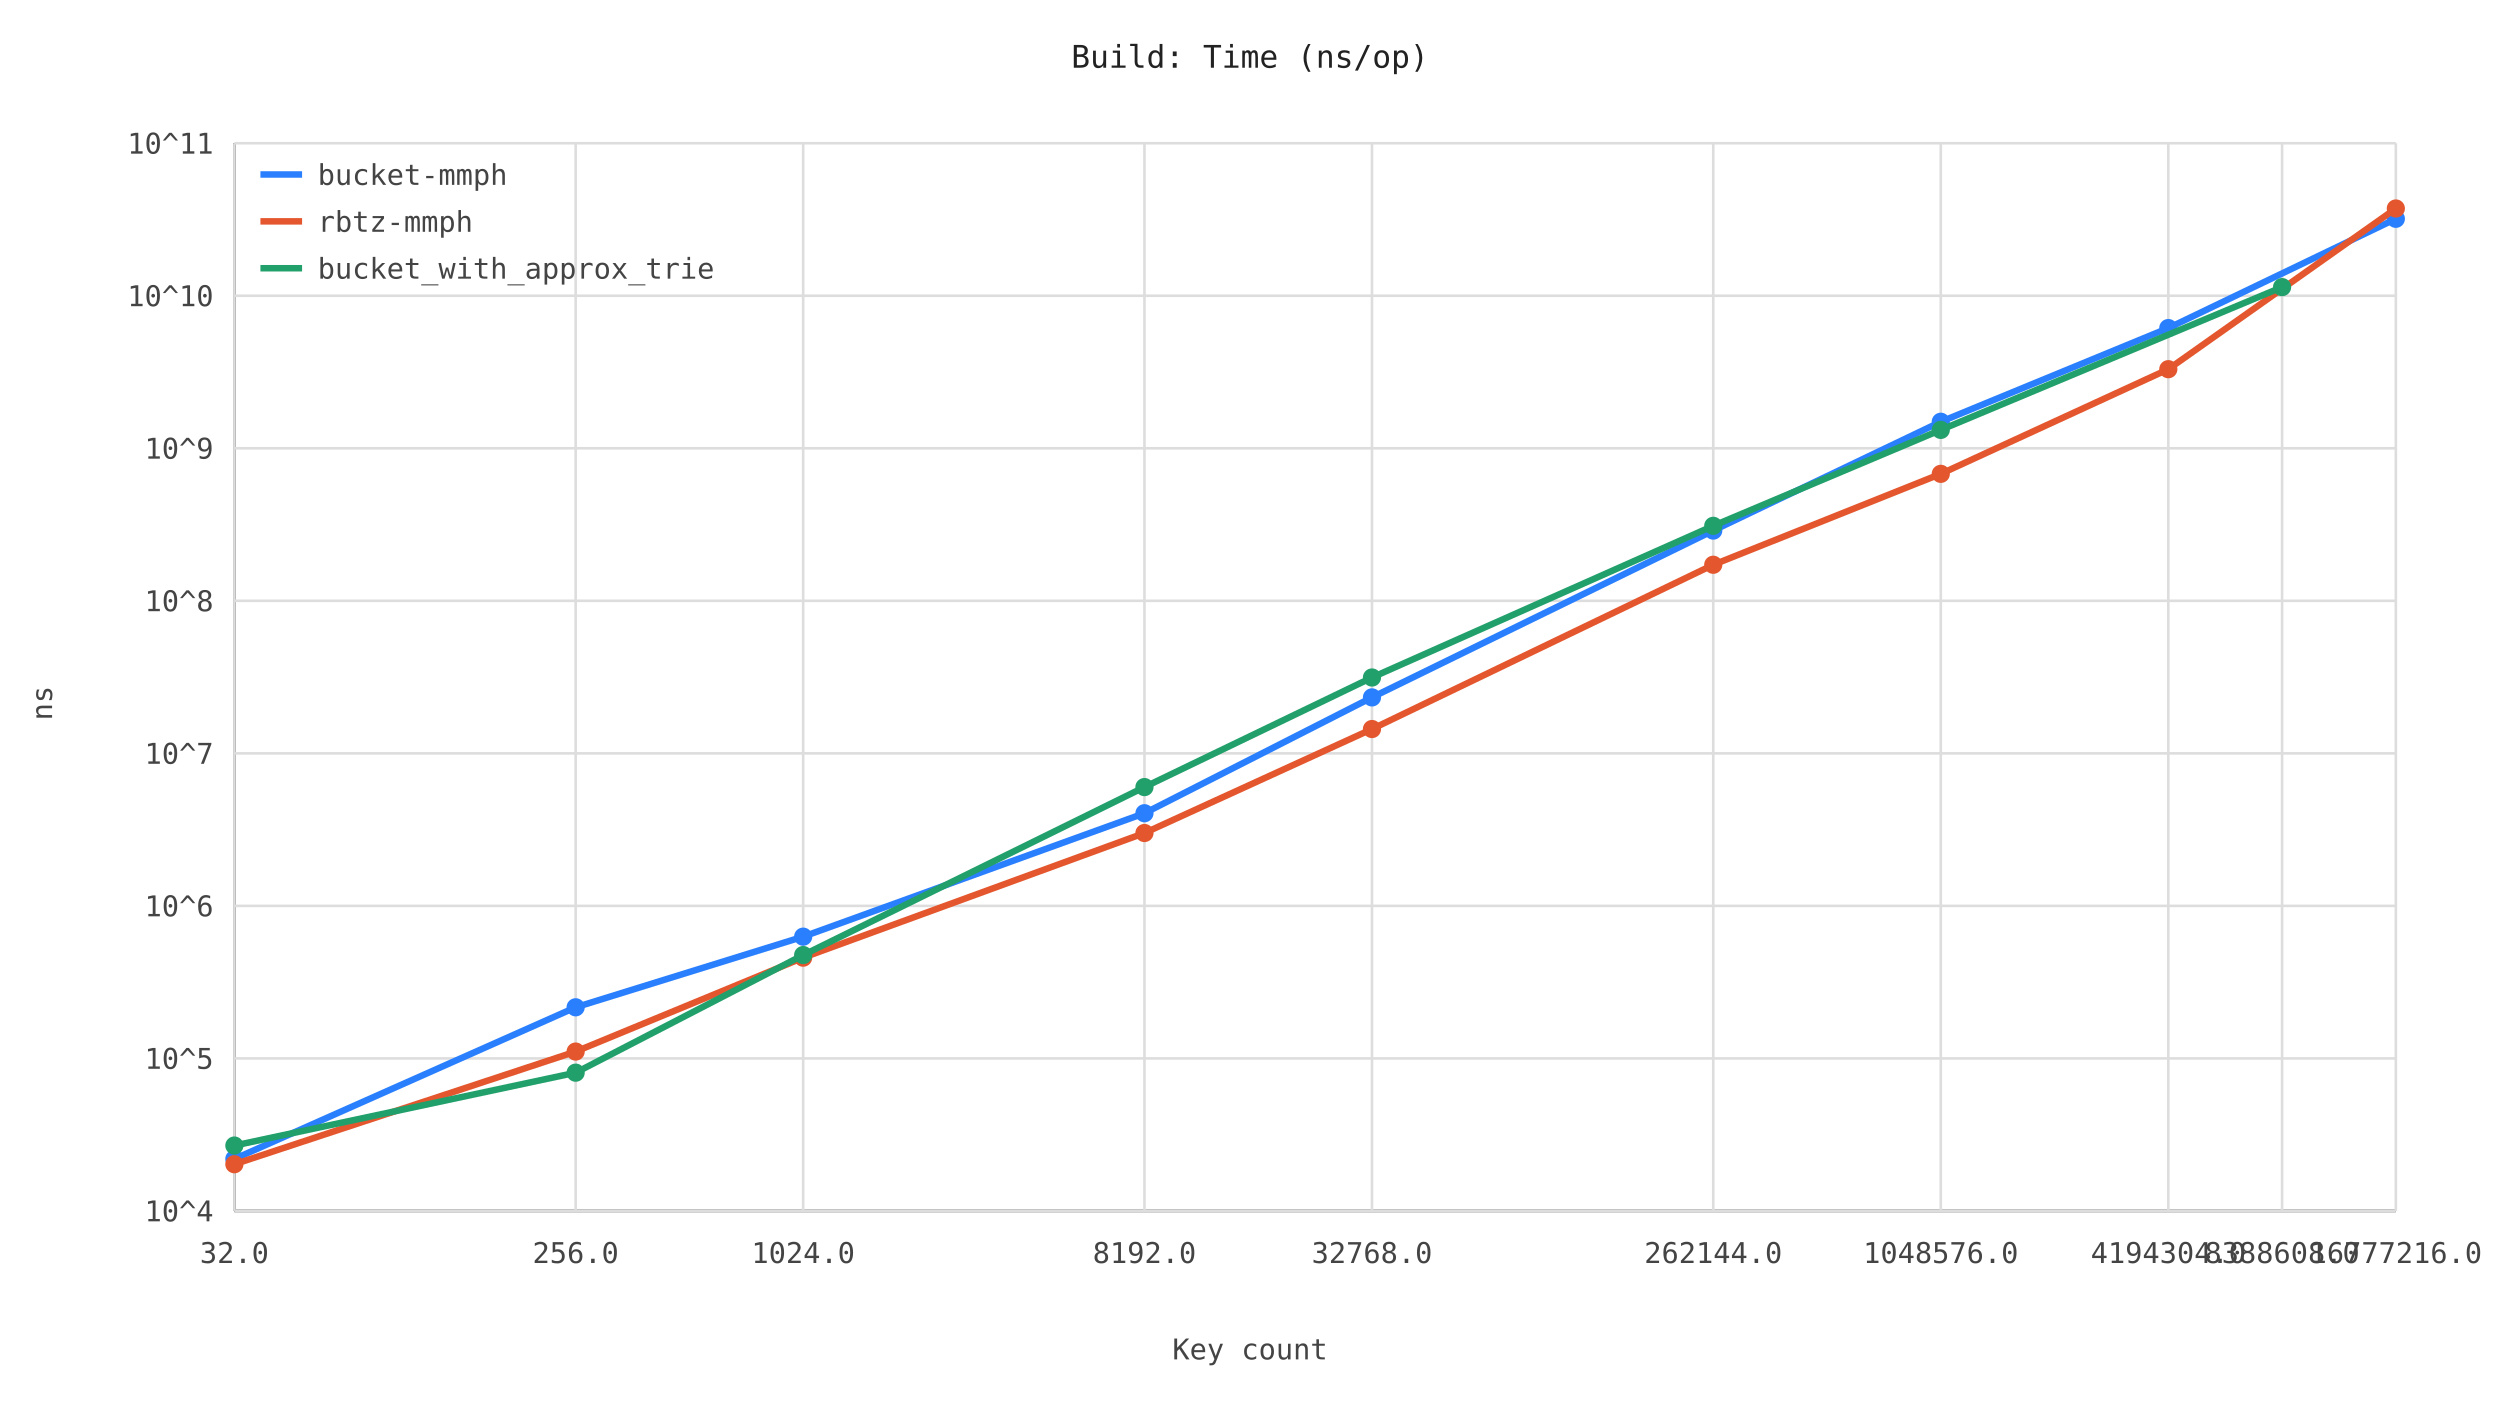
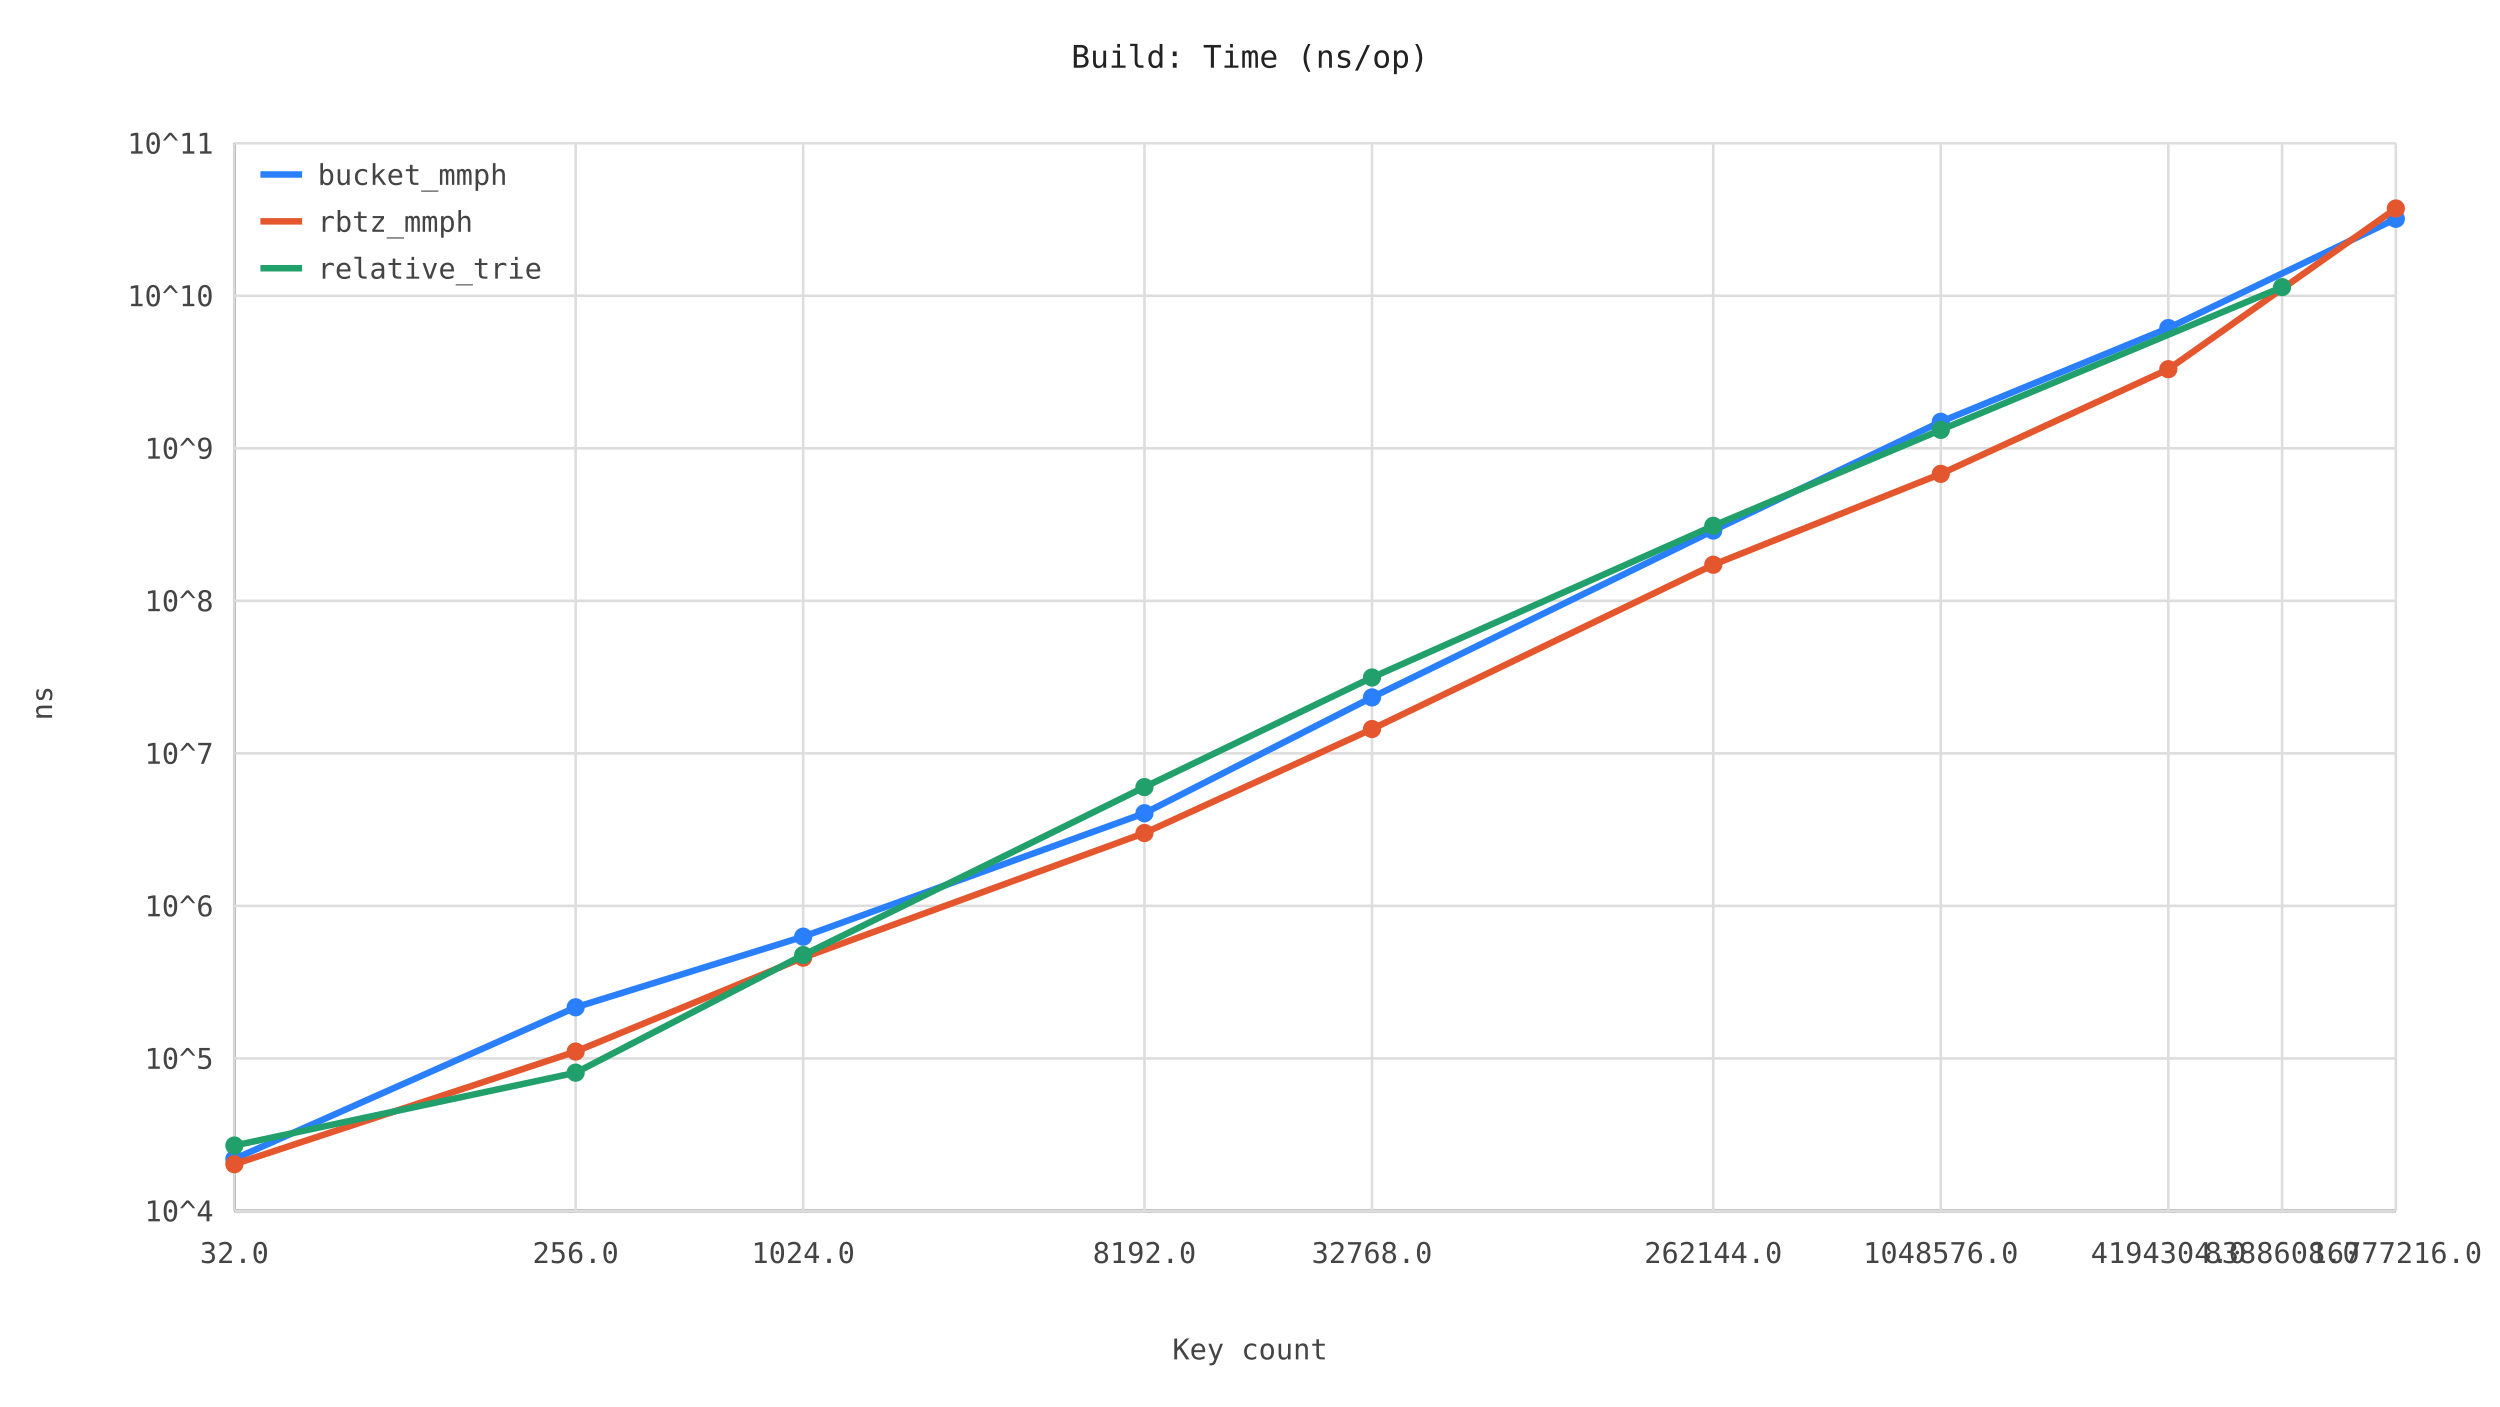
<svg xmlns="http://www.w3.org/2000/svg" width="960.0" height="540.0" viewBox="0 0 960.0 540.0">
  <style>text{font-family:Menlo,Monaco,monospace;font-size:12px;fill:#222} .axis{stroke:#333;stroke-width:1} .grid{stroke:#ddd;stroke-width:1} .label{font-size:11px;fill:#444}</style>
  <text x="480.0" y="26" text-anchor="middle">Build: Time (ns/op)</text>
  <line class="axis" x1="90.0" y1="465.0" x2="920.0" y2="465.0" />
  <line class="axis" x1="90.0" y1="55.0" x2="90.0" y2="465.0" />
  <line class="grid" x1="90.0" y1="465.00" x2="920.0" y2="465.00" />
  <text class="label" x="82.0" y="469.00" text-anchor="end">10^4</text>
  <line class="grid" x1="90.0" y1="406.43" x2="920.0" y2="406.43" />
  <text class="label" x="82.0" y="410.43" text-anchor="end">10^5</text>
  <line class="grid" x1="90.0" y1="347.86" x2="920.0" y2="347.86" />
  <text class="label" x="82.0" y="351.86" text-anchor="end">10^6</text>
  <line class="grid" x1="90.0" y1="289.29" x2="920.0" y2="289.29" />
  <text class="label" x="82.0" y="293.29" text-anchor="end">10^7</text>
  <line class="grid" x1="90.0" y1="230.71" x2="920.0" y2="230.71" />
  <text class="label" x="82.0" y="234.71" text-anchor="end">10^8</text>
  <line class="grid" x1="90.0" y1="172.14" x2="920.0" y2="172.14" />
  <text class="label" x="82.0" y="176.14" text-anchor="end">10^9</text>
  <line class="grid" x1="90.0" y1="113.57" x2="920.0" y2="113.57" />
  <text class="label" x="82.0" y="117.57" text-anchor="end">10^10</text>
  <line class="grid" x1="90.0" y1="55.00" x2="920.0" y2="55.00" />
  <text class="label" x="82.0" y="59.00" text-anchor="end">10^11</text>
  <line class="grid" x1="90.00" y1="55.0" x2="90.00" y2="465.0" />
  <text class="label" x="90.00" y="485.0" text-anchor="middle">32.0</text>
  <line class="grid" x1="221.05" y1="55.0" x2="221.05" y2="465.0" />
  <text class="label" x="221.05" y="485.0" text-anchor="middle">256.0</text>
  <line class="grid" x1="308.42" y1="55.0" x2="308.42" y2="465.0" />
  <text class="label" x="308.42" y="485.0" text-anchor="middle">1024.0</text>
  <line class="grid" x1="439.47" y1="55.0" x2="439.47" y2="465.0" />
  <text class="label" x="439.47" y="485.0" text-anchor="middle">8192.0</text>
  <line class="grid" x1="526.84" y1="55.0" x2="526.84" y2="465.0" />
  <text class="label" x="526.84" y="485.0" text-anchor="middle">32768.0</text>
  <line class="grid" x1="657.89" y1="55.0" x2="657.89" y2="465.0" />
  <text class="label" x="657.89" y="485.0" text-anchor="middle">262144.0</text>
  <line class="grid" x1="745.26" y1="55.0" x2="745.26" y2="465.0" />
  <text class="label" x="745.26" y="485.0" text-anchor="middle">1048576.0</text>
  <line class="grid" x1="832.63" y1="55.0" x2="832.63" y2="465.0" />
  <text class="label" x="832.63" y="485.0" text-anchor="middle">4194304.0</text>
  <line class="grid" x1="876.32" y1="55.0" x2="876.32" y2="465.0" />
  <text class="label" x="876.32" y="485.0" text-anchor="middle">8388608.0</text>
  <line class="grid" x1="920.00" y1="55.0" x2="920.00" y2="465.0" />
  <text class="label" x="920.00" y="485.0" text-anchor="middle">16777216.0</text>
  <polyline fill="none" stroke="#2a7fff" stroke-width="2.5" points="90.00,445.03 221.05,386.80 308.42,359.68 439.47,312.28 526.84,267.80 657.89,203.74 745.26,161.96 832.63,125.98 920.00,84.02" />
  <circle cx="90.00" cy="445.03" r="3.5" fill="#2a7fff" />
  <circle cx="221.05" cy="386.80" r="3.5" fill="#2a7fff" />
  <circle cx="308.42" cy="359.68" r="3.5" fill="#2a7fff" />
  <circle cx="439.47" cy="312.28" r="3.5" fill="#2a7fff" />
  <circle cx="526.84" cy="267.80" r="3.5" fill="#2a7fff" />
  <circle cx="657.89" cy="203.74" r="3.5" fill="#2a7fff" />
  <circle cx="745.26" cy="161.96" r="3.5" fill="#2a7fff" />
  <circle cx="832.63" cy="125.98" r="3.5" fill="#2a7fff" />
  <circle cx="920.00" cy="84.02" r="3.5" fill="#2a7fff" />
  <line x1="100.0" y1="67.0" x2="116.0" y2="67.0" stroke="#2a7fff" stroke-width="2.5" />
-   <text class="label" x="122.0" y="71.0">bucket-mmph</text>
+   <text class="label" x="122.0" y="71.0">bucket_mmph</text>
  <polyline fill="none" stroke="#e4572e" stroke-width="2.5" points="90.00,447.06 221.05,403.80 308.42,367.74 439.47,319.88 526.84,279.95 657.89,216.87 745.26,181.96 832.63,141.77 920.00,80.06" />
  <circle cx="90.00" cy="447.06" r="3.5" fill="#e4572e" />
  <circle cx="221.05" cy="403.80" r="3.5" fill="#e4572e" />
  <circle cx="308.42" cy="367.74" r="3.5" fill="#e4572e" />
  <circle cx="439.47" cy="319.88" r="3.5" fill="#e4572e" />
  <circle cx="526.84" cy="279.95" r="3.5" fill="#e4572e" />
  <circle cx="657.89" cy="216.87" r="3.5" fill="#e4572e" />
  <circle cx="745.26" cy="181.96" r="3.5" fill="#e4572e" />
  <circle cx="832.63" cy="141.77" r="3.5" fill="#e4572e" />
  <circle cx="920.00" cy="80.06" r="3.5" fill="#e4572e" />
  <line x1="100.0" y1="85.0" x2="116.0" y2="85.0" stroke="#e4572e" stroke-width="2.5" />
-   <text class="label" x="122.0" y="89.0">rbtz-mmph</text>
+   <text class="label" x="122.0" y="89.0">rbtz_mmph</text>
  <polyline fill="none" stroke="#22a06b" stroke-width="2.5" points="90.00,439.89 221.05,411.91 308.42,366.74 439.47,302.24 526.84,260.16 657.89,201.92 745.26,165.08 876.32,110.25" />
  <circle cx="90.00" cy="439.89" r="3.5" fill="#22a06b" />
  <circle cx="221.05" cy="411.91" r="3.5" fill="#22a06b" />
  <circle cx="308.42" cy="366.74" r="3.5" fill="#22a06b" />
  <circle cx="439.47" cy="302.24" r="3.5" fill="#22a06b" />
  <circle cx="526.84" cy="260.16" r="3.5" fill="#22a06b" />
  <circle cx="657.89" cy="201.92" r="3.5" fill="#22a06b" />
  <circle cx="745.26" cy="165.08" r="3.5" fill="#22a06b" />
  <circle cx="876.32" cy="110.25" r="3.5" fill="#22a06b" />
  <line x1="100.0" y1="103.0" x2="116.0" y2="103.0" stroke="#22a06b" stroke-width="2.5" />
-   <text class="label" x="122.0" y="107.0">bucket_with_approx_trie</text>
+   <text class="label" x="122.0" y="107.0">relative_trie</text>
  <text class="label" x="480.0" y="522.0" text-anchor="middle">Key count</text>
  <text class="label" transform="translate(20,270.0) rotate(-90)" text-anchor="middle">ns</text>
</svg>
